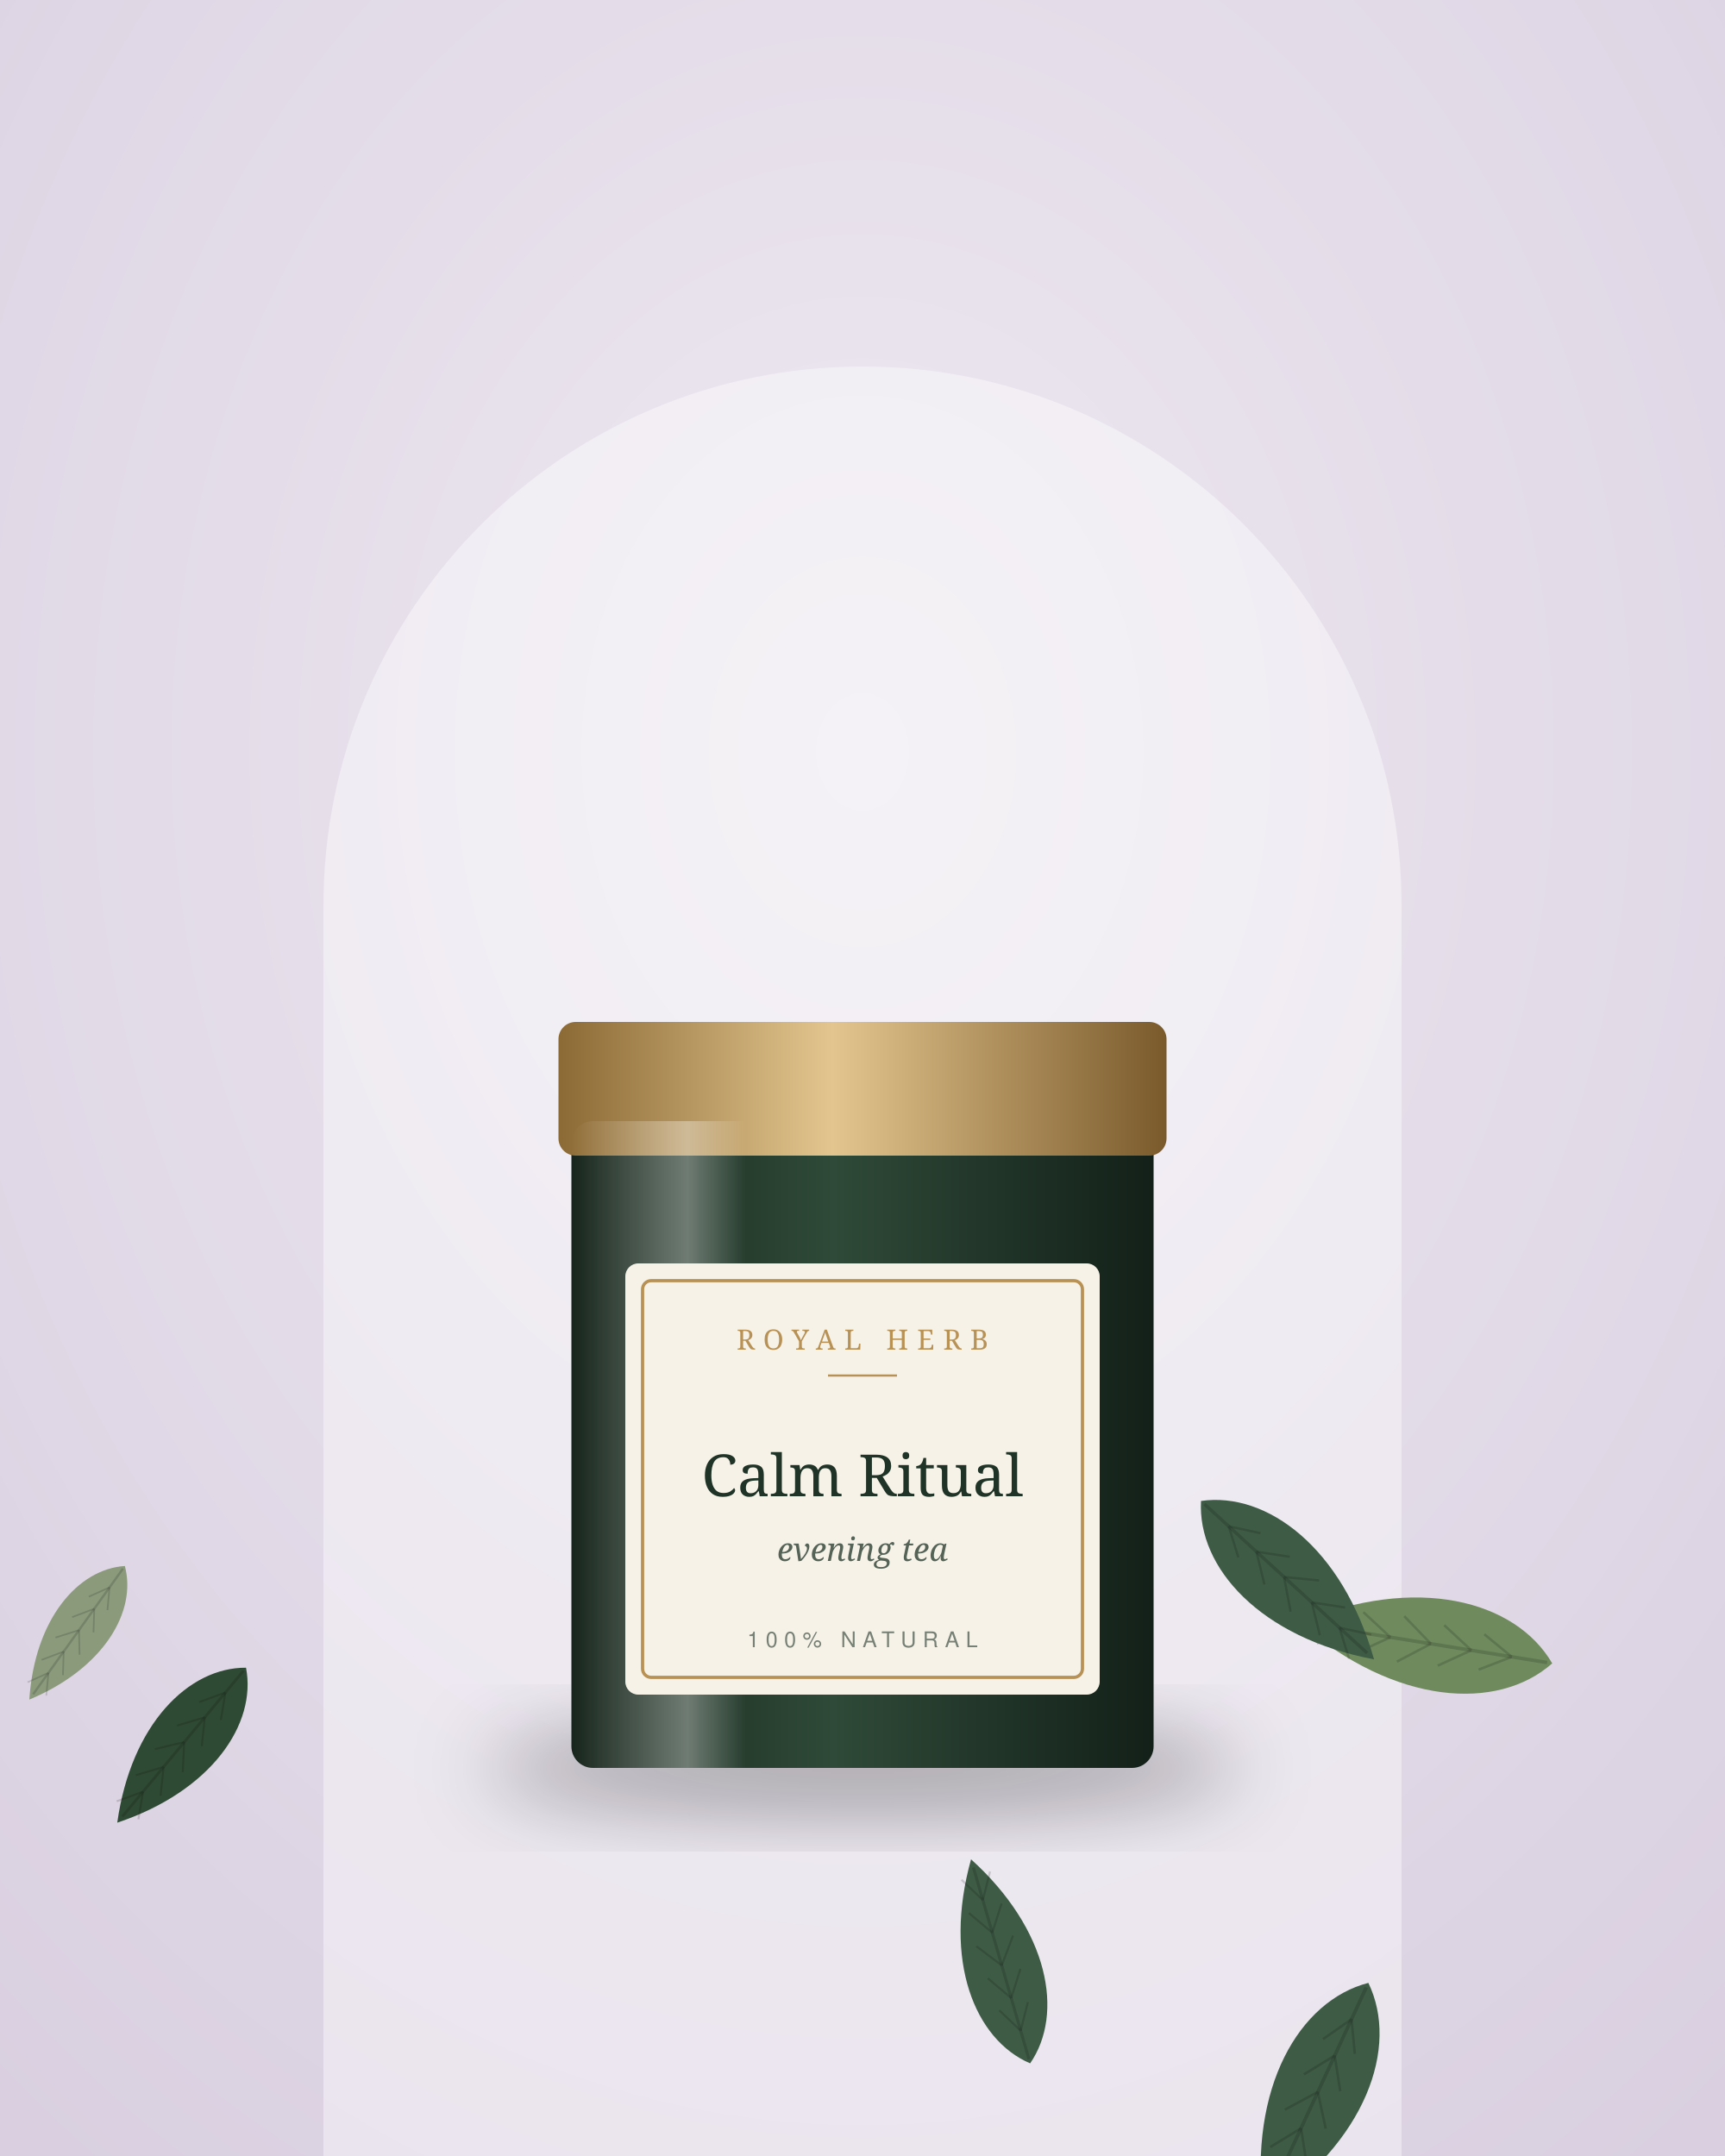
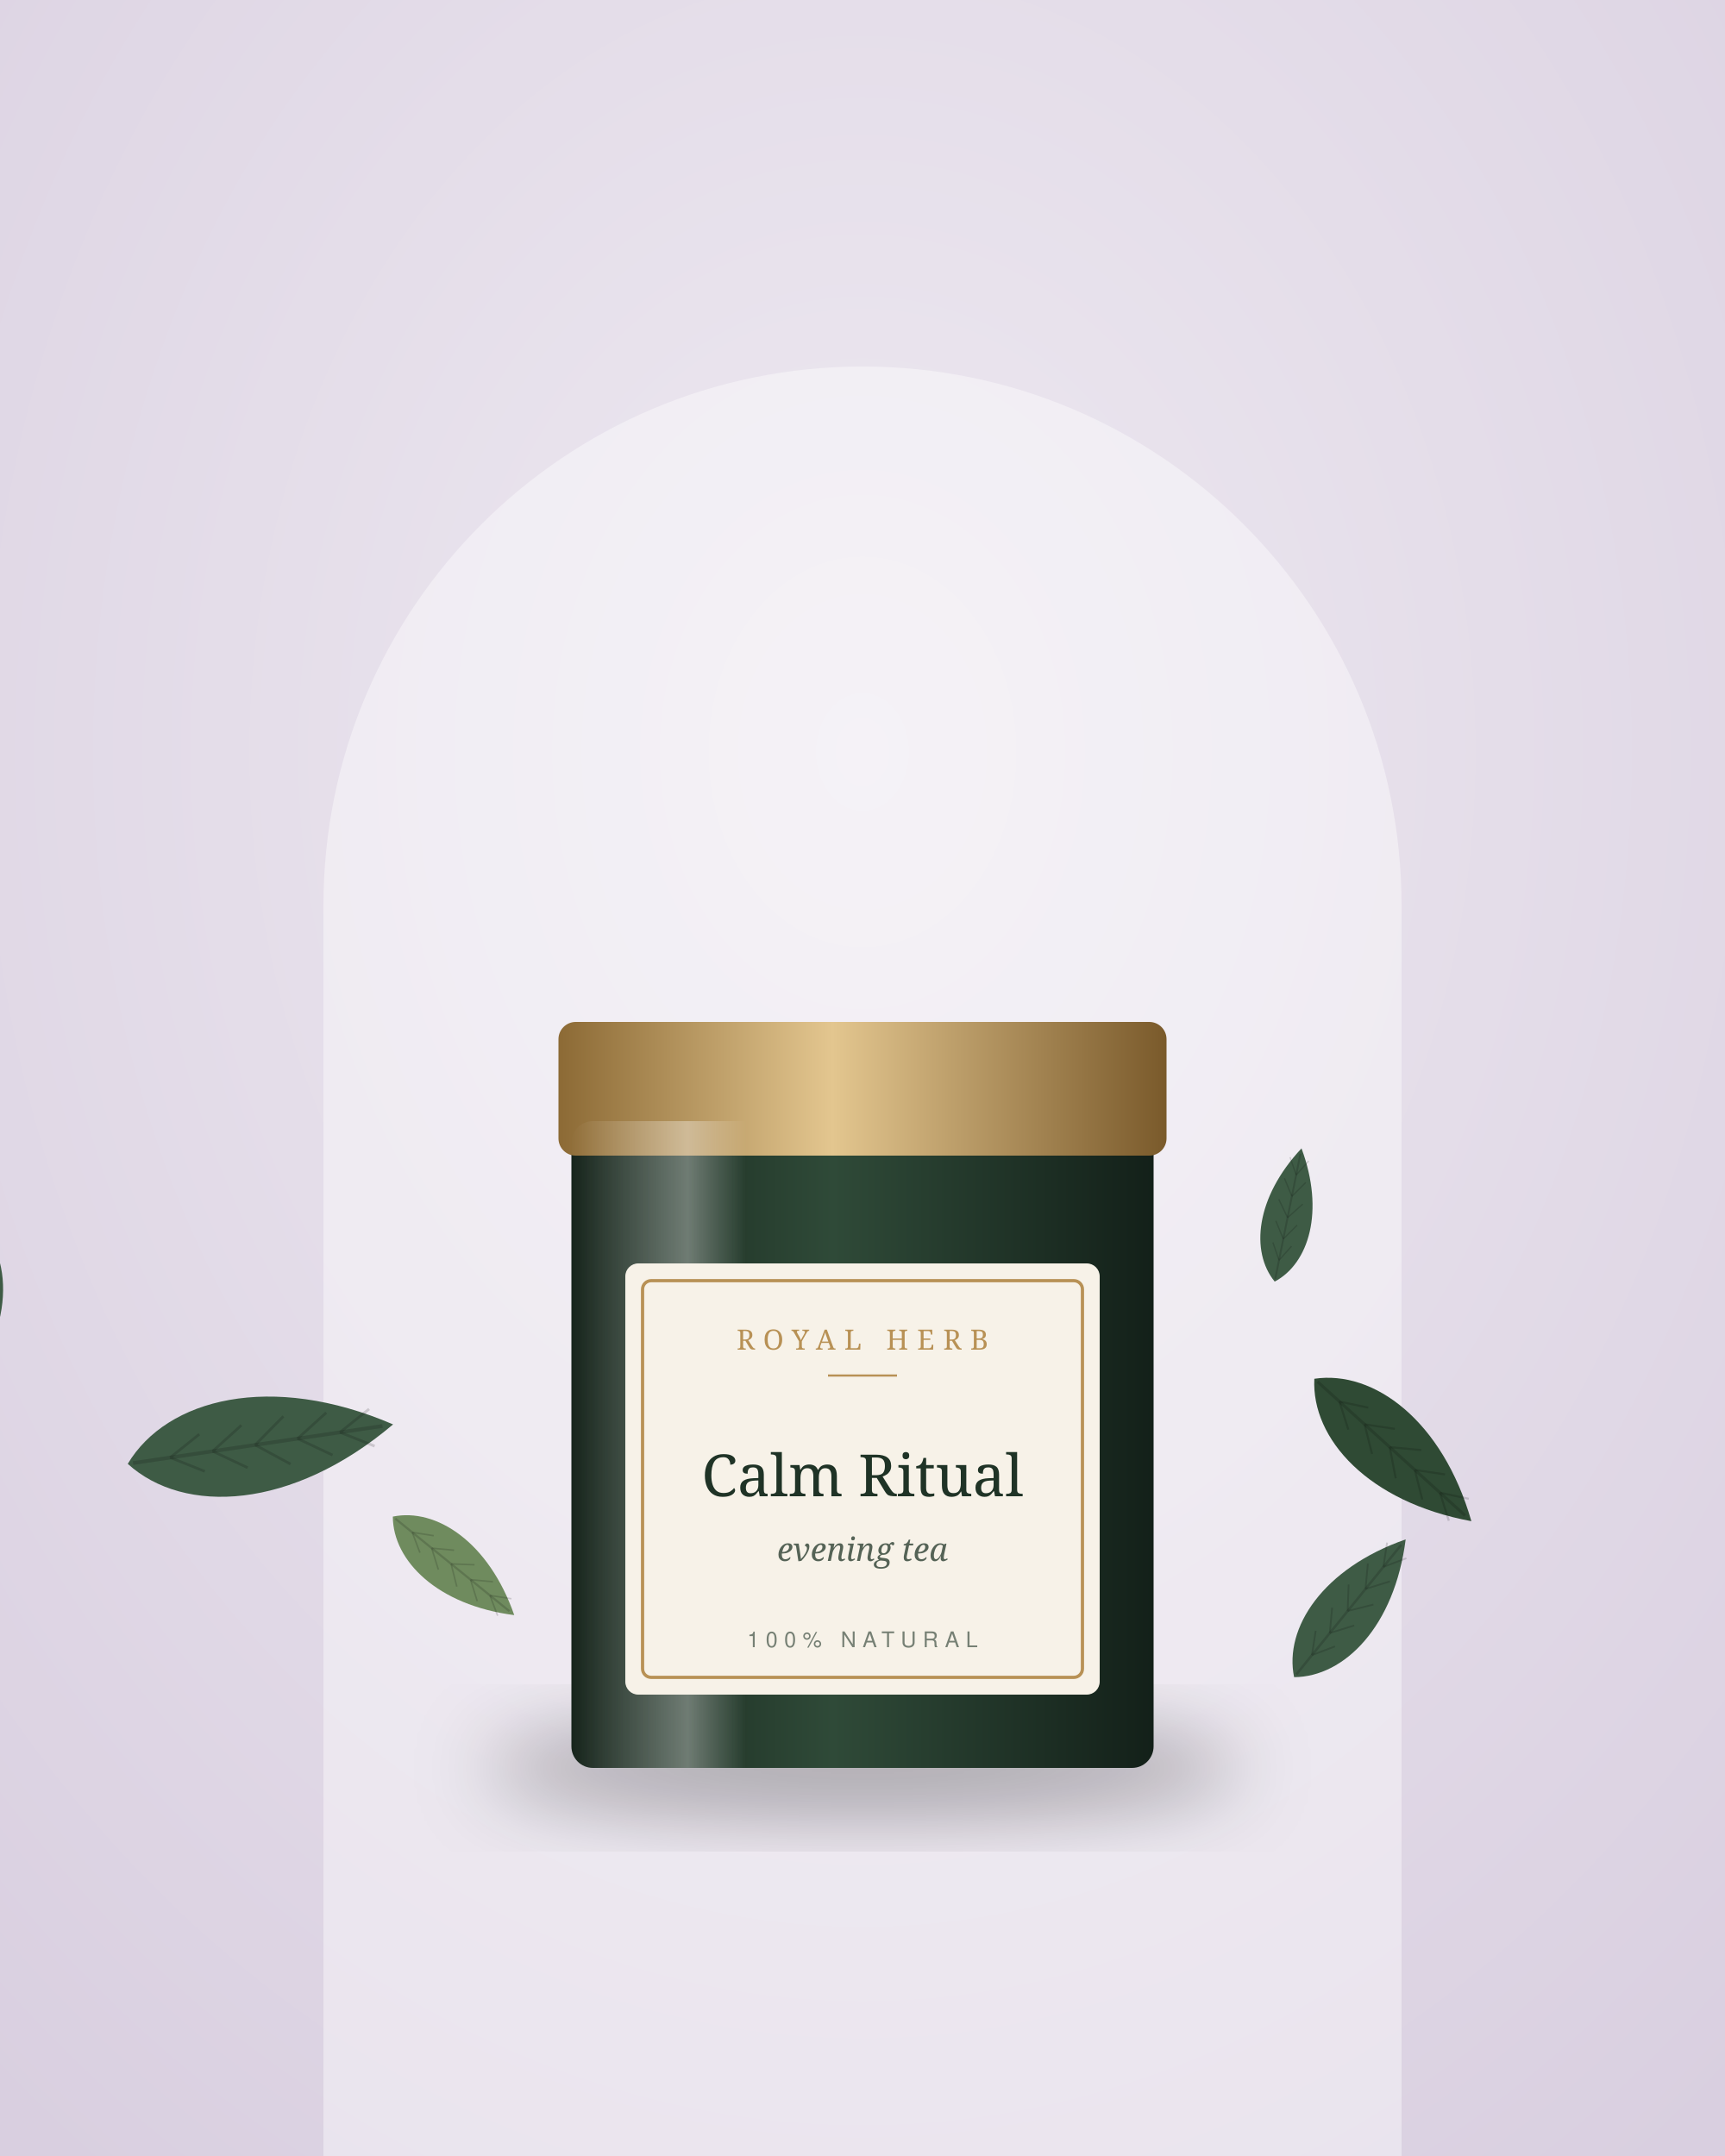
<svg xmlns="http://www.w3.org/2000/svg" viewBox="0 0 800 1000" width="800" height="1000">
  <defs>
    <filter id="shcalma" x="-30%" y="-30%" width="160%" height="160%">
      <feGaussianBlur stdDeviation="18" />
    </filter>
    <linearGradient id="ambercalma" x1="0" x2="1">
      <stop offset="0" stop-color="#5a2e12" />
      <stop offset=".35" stop-color="#8a4a1c" />
      <stop offset=".6" stop-color="#a65c24" />
      <stop offset="1" stop-color="#4b250e" />
    </linearGradient>
    <linearGradient id="glasscalma" x1="0" x2="1">
      <stop offset="0" stop-color="#fff" stop-opacity="0" />
      <stop offset=".2" stop-color="#fff" stop-opacity=".35" />
      <stop offset=".3" stop-color="#fff" stop-opacity="0" />
    </linearGradient>
    <linearGradient id="capcalma" x1="0" x2="1">
      <stop offset="0" stop-color="#d9d2c3" />
      <stop offset=".4" stop-color="#fbf8f1" />
      <stop offset="1" stop-color="#c9c1b0" />
    </linearGradient>
    <linearGradient id="goldcapcalma" x1="0" x2="1">
      <stop offset="0" stop-color="#8c6a35" />
      <stop offset=".45" stop-color="#e3c68f" />
      <stop offset="1" stop-color="#7a5a2b" />
    </linearGradient>
    <linearGradient id="kraftcalma" x1="0" x2="1">
      <stop offset="0" stop-color="#b08a5e" />
      <stop offset=".5" stop-color="#d2b08a" />
      <stop offset="1" stop-color="#a27c52" />
    </linearGradient>
    <linearGradient id="tincalma" x1="0" x2="1">
      <stop offset="0" stop-color="#16241b" />
      <stop offset=".45" stop-color="#2f4a38" />
      <stop offset="1" stop-color="#132019" />
    </linearGradient>
    <radialGradient id="bgcalma" cx=".5" cy=".35" r=".8">
      <stop offset="0" stop-color="#fff" stop-opacity=".55" />
      <stop offset="1" stop-color="#fff" stop-opacity="0" />
    </radialGradient>
  </defs>
  <rect width="800" height="1000" fill="#D9CFE0" />
  <rect width="800" height="1000" fill="url(#bgcalma)" />
  <path d="M150.0 1000 V420.0 a250 250 0 0 1 500 0 V1000Z" fill="#fff" opacity=".4" />
-   <g transform="translate(57.89326 726.3409) rotate(125.5599) scale(0.7616456)">
-     <path d="M0 0 C 18 -22, 58 -26, 100 0 C 58 26, 18 22, 0 0Z" fill="#8A9A7B" />
+   <g transform="translate(59.24981 678.9637) rotate(351.544) scale(1.244059)">
+     <path d="M0 0 C 18 -22, 58 -26, 100 0 C 58 26, 18 22, 0 0Z" fill="#3E5B45" />
    <path d="M2 0 L96 0" stroke="rgba(0,0,0,.15)" stroke-width="1.4" fill="none" />
    <path d="M16 0 L28 -7 M16 0 L28 7" stroke="rgba(0,0,0,.15)" stroke-width="1" fill="none" />
    <path d="M32 0 L44 -8 M32 0 L44 8" stroke="rgba(0,0,0,.15)" stroke-width="1" fill="none" />
    <path d="M48 0 L60 -9 M48 0 L60 9" stroke="rgba(0,0,0,.15)" stroke-width="1" fill="none" />
    <path d="M64 0 L76 -8 M64 0 L76 8" stroke="rgba(0,0,0,.15)" stroke-width="1" fill="none" />
    <path d="M80 0 L92 -7 M80 0 L92 7" stroke="rgba(0,0,0,.15)" stroke-width="1" fill="none" />
  </g>
-   <g transform="translate(719.871 771.5052) rotate(189.1677) scale(1.187591)">
+   <g transform="translate(600.1623 777.9049) rotate(308.9949) scale(0.8222609)">
+     <path d="M0 0 C 18 -22, 58 -26, 100 0 C 58 26, 18 22, 0 0Z" fill="#3E5B45" />
+     <path d="M2 0 L96 0" stroke="rgba(0,0,0,.15)" stroke-width="1.4" fill="none" />
+     <path d="M16 0 L28 -7 M16 0 L28 7" stroke="rgba(0,0,0,.15)" stroke-width="1" fill="none" />
+     <path d="M32 0 L44 -8 M32 0 L44 8" stroke="rgba(0,0,0,.15)" stroke-width="1" fill="none" />
+     <path d="M48 0 L60 -9 M48 0 L60 9" stroke="rgba(0,0,0,.15)" stroke-width="1" fill="none" />
+     <path d="M64 0 L76 -8 M64 0 L76 8" stroke="rgba(0,0,0,.15)" stroke-width="1" fill="none" />
+     <path d="M80 0 L92 -7 M80 0 L92 7" stroke="rgba(0,0,0,.15)" stroke-width="1" fill="none" />
+   </g>
+   <g transform="translate(591.1699 594.4288) rotate(281.374) scale(0.6301979)">
+     <path d="M0 0 C 18 -22, 58 -26, 100 0 C 58 26, 18 22, 0 0Z" fill="#3E5B45" />
+     <path d="M2 0 L96 0" stroke="rgba(0,0,0,.15)" stroke-width="1.4" fill="none" />
+     <path d="M16 0 L28 -7 M16 0 L28 7" stroke="rgba(0,0,0,.15)" stroke-width="1" fill="none" />
+     <path d="M32 0 L44 -8 M32 0 L44 8" stroke="rgba(0,0,0,.15)" stroke-width="1" fill="none" />
+     <path d="M48 0 L60 -9 M48 0 L60 9" stroke="rgba(0,0,0,.15)" stroke-width="1" fill="none" />
+     <path d="M64 0 L76 -8 M64 0 L76 8" stroke="rgba(0,0,0,.15)" stroke-width="1" fill="none" />
+     <path d="M80 0 L92 -7 M80 0 L92 7" stroke="rgba(0,0,0,.15)" stroke-width="1" fill="none" />
+   </g>
+   <g transform="translate(609.5477 639.5033) rotate(42.20744) scale(0.9832437)">
+     <path d="M0 0 C 18 -22, 58 -26, 100 0 C 58 26, 18 22, 0 0Z" fill="#2F4A34" />
+     <path d="M2 0 L96 0" stroke="rgba(0,0,0,.15)" stroke-width="1.4" fill="none" />
+     <path d="M16 0 L28 -7 M16 0 L28 7" stroke="rgba(0,0,0,.15)" stroke-width="1" fill="none" />
+     <path d="M32 0 L44 -8 M32 0 L44 8" stroke="rgba(0,0,0,.15)" stroke-width="1" fill="none" />
+     <path d="M48 0 L60 -9 M48 0 L60 9" stroke="rgba(0,0,0,.15)" stroke-width="1" fill="none" />
+     <path d="M64 0 L76 -8 M64 0 L76 8" stroke="rgba(0,0,0,.15)" stroke-width="1" fill="none" />
+     <path d="M80 0 L92 -7 M80 0 L92 7" stroke="rgba(0,0,0,.15)" stroke-width="1" fill="none" />
+   </g>
+   <g transform="translate(182.182 703.4342) rotate(39.05557) scale(0.7251453)">
    <path d="M0 0 C 18 -22, 58 -26, 100 0 C 58 26, 18 22, 0 0Z" fill="#6F8B5E" />
    <path d="M2 0 L96 0" stroke="rgba(0,0,0,.15)" stroke-width="1.4" fill="none" />
    <path d="M16 0 L28 -7 M16 0 L28 7" stroke="rgba(0,0,0,.15)" stroke-width="1" fill="none" />
    <path d="M32 0 L44 -8 M32 0 L44 8" stroke="rgba(0,0,0,.15)" stroke-width="1" fill="none" />
    <path d="M48 0 L60 -9 M48 0 L60 9" stroke="rgba(0,0,0,.15)" stroke-width="1" fill="none" />
    <path d="M64 0 L76 -8 M64 0 L76 8" stroke="rgba(0,0,0,.15)" stroke-width="1" fill="none" />
    <path d="M80 0 L92 -7 M80 0 L92 7" stroke="rgba(0,0,0,.15)" stroke-width="1" fill="none" />
  </g>
-   <g transform="translate(114.0954 773.5202) rotate(129.7213) scale(0.9344115)">
-     <path d="M0 0 C 18 -22, 58 -26, 100 0 C 58 26, 18 22, 0 0Z" fill="#2F4A34" />
-     <path d="M2 0 L96 0" stroke="rgba(0,0,0,.15)" stroke-width="1.4" fill="none" />
-     <path d="M16 0 L28 -7 M16 0 L28 7" stroke="rgba(0,0,0,.15)" stroke-width="1" fill="none" />
-     <path d="M32 0 L44 -8 M32 0 L44 8" stroke="rgba(0,0,0,.15)" stroke-width="1" fill="none" />
-     <path d="M48 0 L60 -9 M48 0 L60 9" stroke="rgba(0,0,0,.15)" stroke-width="1" fill="none" />
-     <path d="M64 0 L76 -8 M64 0 L76 8" stroke="rgba(0,0,0,.15)" stroke-width="1" fill="none" />
-     <path d="M80 0 L92 -7 M80 0 L92 7" stroke="rgba(0,0,0,.15)" stroke-width="1" fill="none" />
-   </g>
-   <g transform="translate(634.5974 919.7038) rotate(114.8375) scale(1.160933)">
-     <path d="M0 0 C 18 -22, 58 -26, 100 0 C 58 26, 18 22, 0 0Z" fill="#3E5B45" />
-     <path d="M2 0 L96 0" stroke="rgba(0,0,0,.15)" stroke-width="1.4" fill="none" />
-     <path d="M16 0 L28 -7 M16 0 L28 7" stroke="rgba(0,0,0,.15)" stroke-width="1" fill="none" />
-     <path d="M32 0 L44 -8 M32 0 L44 8" stroke="rgba(0,0,0,.15)" stroke-width="1" fill="none" />
-     <path d="M48 0 L60 -9 M48 0 L60 9" stroke="rgba(0,0,0,.15)" stroke-width="1" fill="none" />
-     <path d="M64 0 L76 -8 M64 0 L76 8" stroke="rgba(0,0,0,.15)" stroke-width="1" fill="none" />
-     <path d="M80 0 L92 -7 M80 0 L92 7" stroke="rgba(0,0,0,.15)" stroke-width="1" fill="none" />
-   </g>
-   <g transform="translate(556.9933 696.1774) rotate(42.48205) scale(1.088114)">
-     <path d="M0 0 C 18 -22, 58 -26, 100 0 C 58 26, 18 22, 0 0Z" fill="#3E5B45" />
-     <path d="M2 0 L96 0" stroke="rgba(0,0,0,.15)" stroke-width="1.4" fill="none" />
-     <path d="M16 0 L28 -7 M16 0 L28 7" stroke="rgba(0,0,0,.15)" stroke-width="1" fill="none" />
-     <path d="M32 0 L44 -8 M32 0 L44 8" stroke="rgba(0,0,0,.15)" stroke-width="1" fill="none" />
-     <path d="M48 0 L60 -9 M48 0 L60 9" stroke="rgba(0,0,0,.15)" stroke-width="1" fill="none" />
-     <path d="M64 0 L76 -8 M64 0 L76 8" stroke="rgba(0,0,0,.15)" stroke-width="1" fill="none" />
-     <path d="M80 0 L92 -7 M80 0 L92 7" stroke="rgba(0,0,0,.15)" stroke-width="1" fill="none" />
-   </g>
-   <g transform="translate(477.7499 957.0283) rotate(253.8478) scale(0.9852571)">
+   <g transform="translate(-6.346762 571.7275) rotate(105.5911) scale(0.9302581)">
    <path d="M0 0 C 18 -22, 58 -26, 100 0 C 58 26, 18 22, 0 0Z" fill="#3E5B45" />
    <path d="M2 0 L96 0" stroke="rgba(0,0,0,.15)" stroke-width="1.4" fill="none" />
    <path d="M16 0 L28 -7 M16 0 L28 7" stroke="rgba(0,0,0,.15)" stroke-width="1" fill="none" />
    <path d="M32 0 L44 -8 M32 0 L44 8" stroke="rgba(0,0,0,.15)" stroke-width="1" fill="none" />
    <path d="M48 0 L60 -9 M48 0 L60 9" stroke="rgba(0,0,0,.15)" stroke-width="1" fill="none" />
    <path d="M64 0 L76 -8 M64 0 L76 8" stroke="rgba(0,0,0,.15)" stroke-width="1" fill="none" />
    <path d="M80 0 L92 -7 M80 0 L92 7" stroke="rgba(0,0,0,.15)" stroke-width="1" fill="none" />
  </g>
  <g transform="translate(400.0 820.0) scale(1.0) translate(-400.0 -820.0)">
    <ellipse cx="400.0" cy="820.0" rx="175.5" ry="24" fill="#000" opacity=".28" filter="url(#shcalma)" />
    <rect x="265.0" y="520.0" width="270" height="300" rx="10" fill="url(#tincalma)" />
    <rect x="259.0" y="474.0" width="282" height="62" rx="8" fill="url(#goldcapcalma)" />
    <rect x="265.0" y="520.0" width="270" height="300" rx="10" fill="url(#glasscalma)" />
    <rect x="290.0" y="586.0" width="220" height="200" rx="6" fill="#F7F2E8" />
    <rect x="298.0" y="594.0" width="204" height="184" rx="4" fill="none" stroke="#B89155" stroke-width="1.5" />
    <text x="400.0" y="626.0" text-anchor="middle" font-family="Georgia, serif" font-size="13" letter-spacing="4" fill="#B89155">ROYAL HERB</text>
    <path d="M384.0 638.0 h32" stroke="#B89155" stroke-width="1" />
    <text x="400.0" y="694.0" text-anchor="middle" font-family="Georgia, serif" font-size="27" fill="#1F3326">Calm Ritual</text>
    <text x="400.0" y="724.0" text-anchor="middle" font-family="Georgia, serif" font-style="italic" font-size="15" fill="#1F3326" opacity=".75">evening tea</text>
    <text x="400.0" y="764.0" text-anchor="middle" font-family="Helvetica, Arial, sans-serif" font-size="10" letter-spacing="3" fill="#1F3326" opacity=".6">100% NATURAL</text>
  </g>
</svg>
